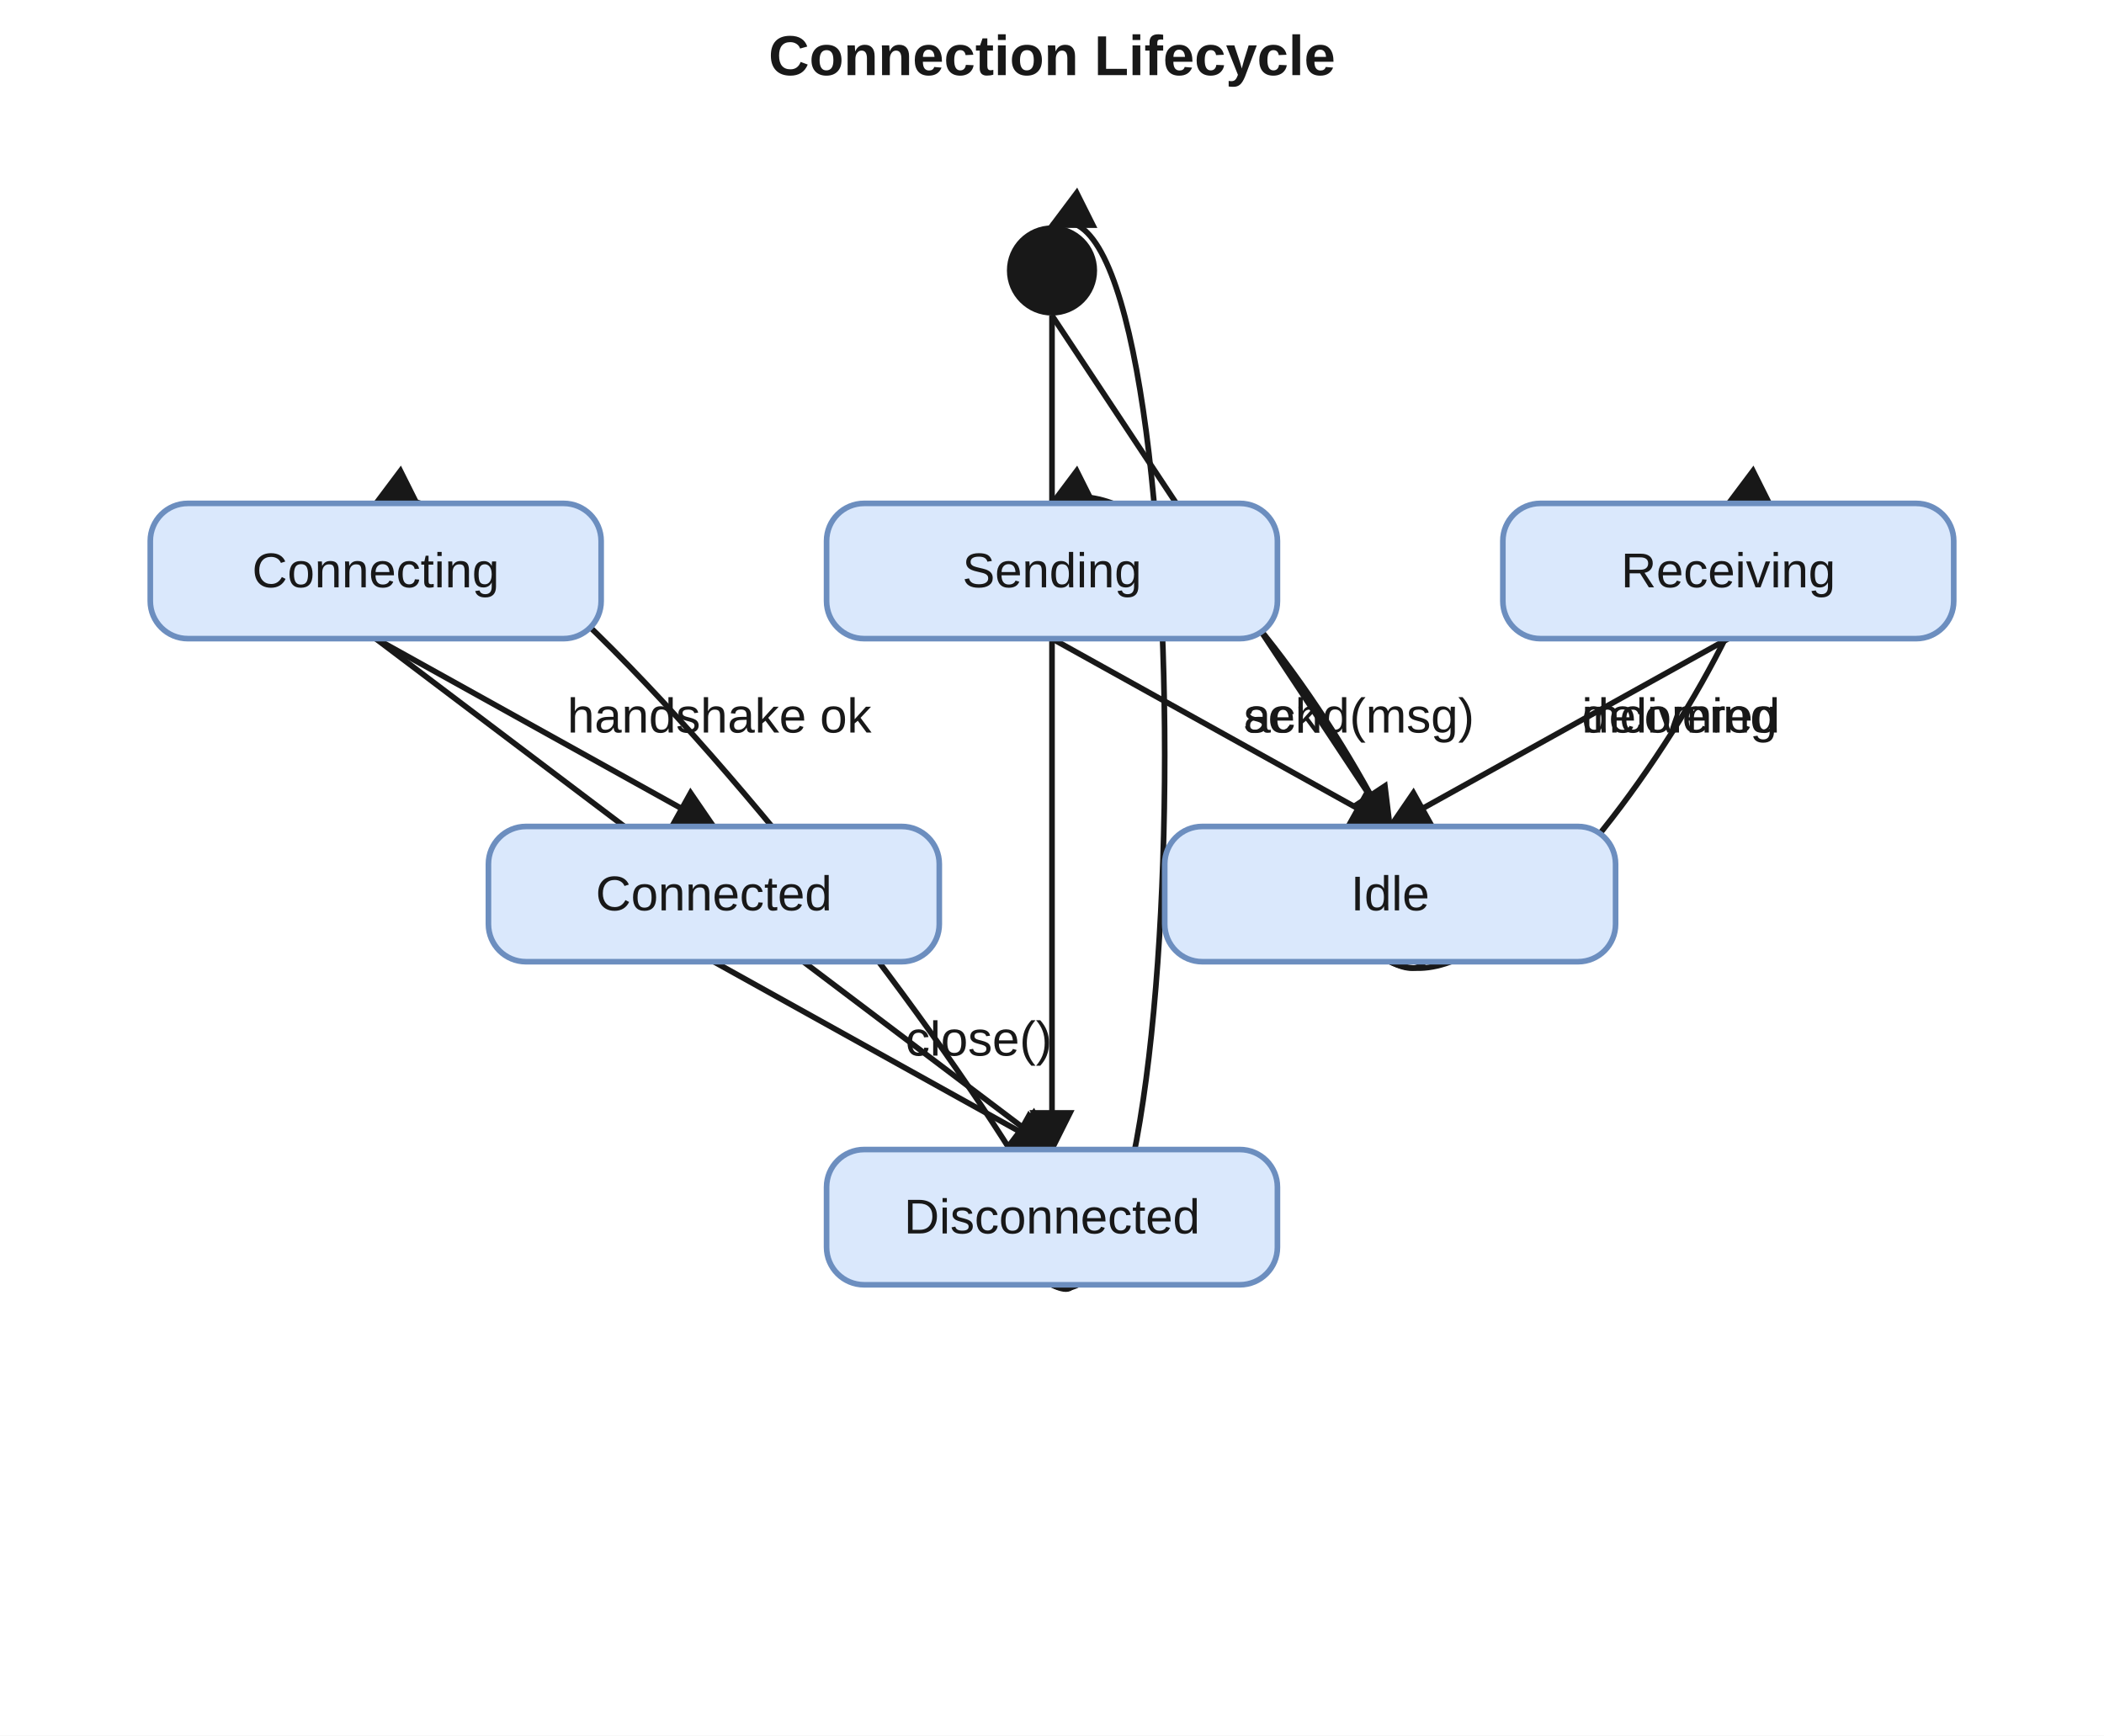
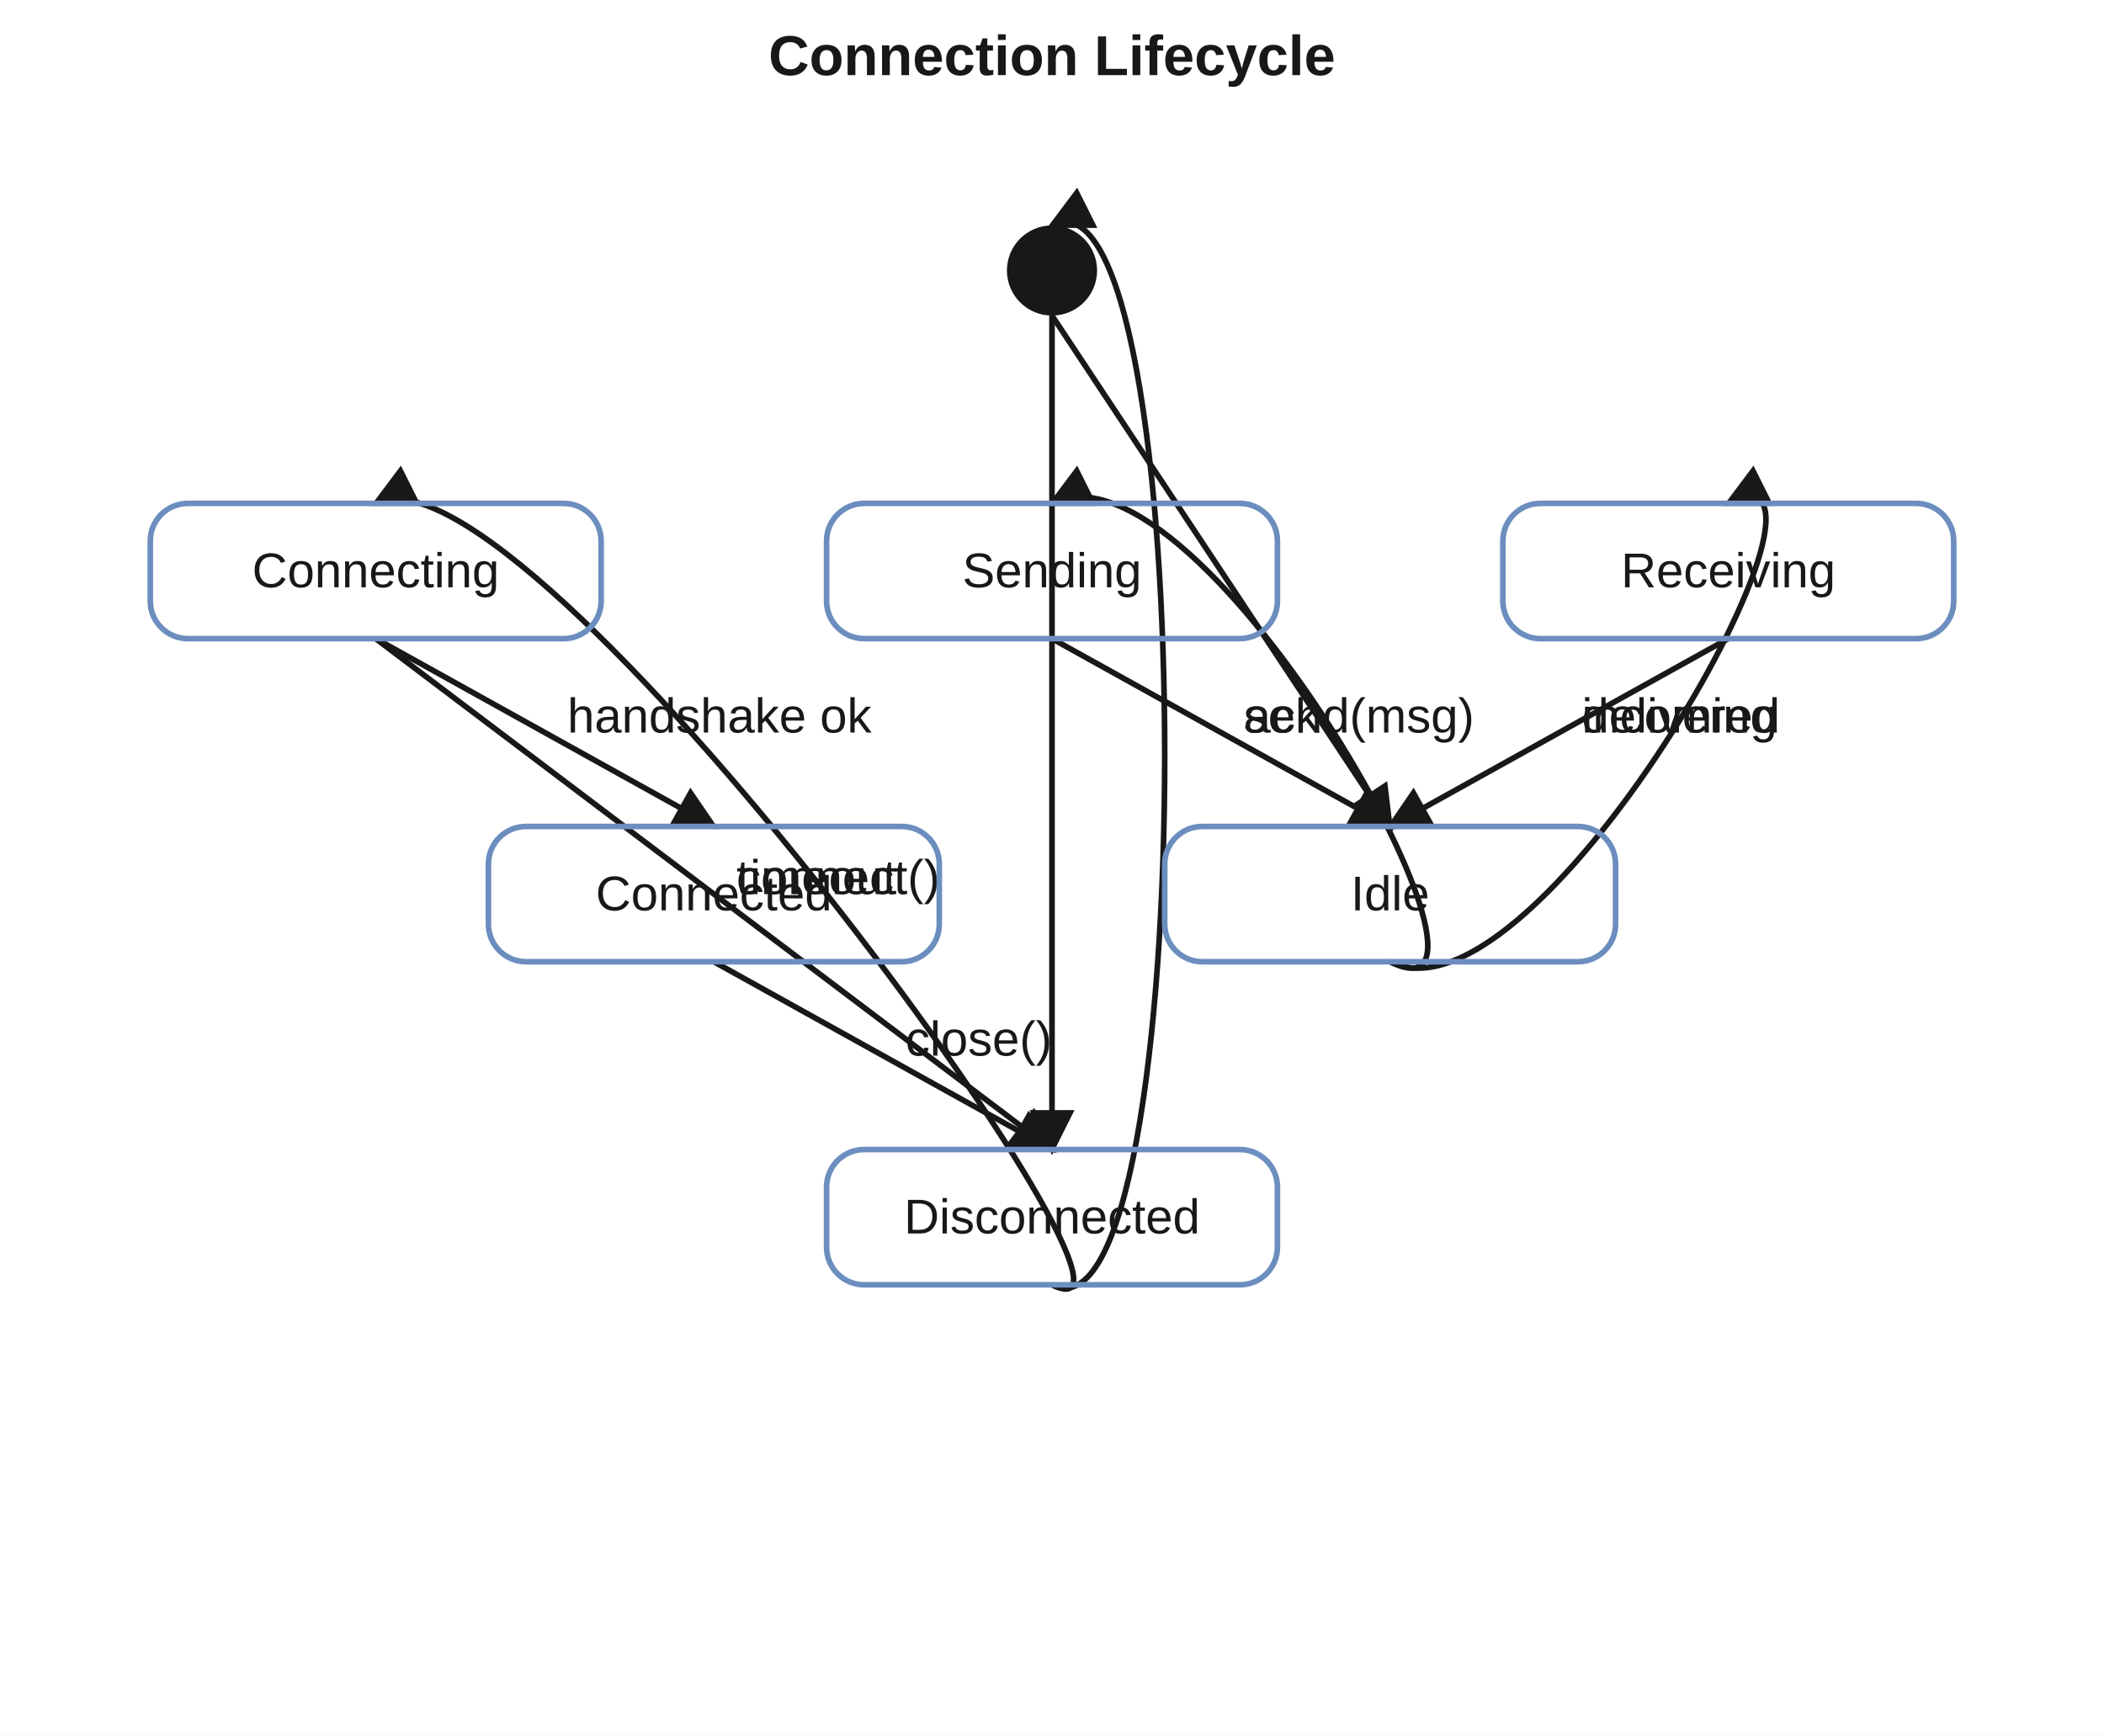
<svg xmlns="http://www.w3.org/2000/svg" height="462" viewBox="0 0 560 462" width="560">
  <defs>
    <marker id="state-arrow" markerHeight="8" markerWidth="8" orient="auto" refX="7" refY="4">
      <polygon fill="#181818" points="0 0, 8 4, 0 8" />
    </marker>
  </defs>
  <style>
text{font-family:"Liberation Sans",Helvetica,Arial,sans-serif;font-size:13px;fill:#181818}.participant-box{fill:#dae8fc;stroke:#6c8ebf;stroke-width:1.5}.lifeline{stroke:#6c8ebf;stroke-width:1;stroke-dasharray:6,4}.activation{fill:#cce0ff;stroke:#6c8ebf;stroke-width:1}.arrow{stroke:#181818;stroke-width:1.5;fill:none}.arrow-dashed{stroke:#181818;stroke-width:1.5;fill:none;stroke-dasharray:6,3}.note-box{fill:#ffffc0;stroke:#bbbb00;stroke-width:1}.divider-line{stroke:#888888;stroke-width:1.5;stroke-dasharray:8,3}.divider-label{font-weight:bold}.title{font-size:15px;font-weight:bold}.class-line{stroke:#181818;stroke-width:1.5;fill:none}.class-line-dashed{stroke:#181818;stroke-width:1.5;fill:none;stroke-dasharray:6,3}.bg{fill:#ffffff}@media (prefers-color-scheme:dark){text{fill:#e8e8e8}.bg{fill:#1e1e1e}.arrow,.class-line{stroke:#e8e8e8}.arrow-dashed,.class-line-dashed{stroke:#e8e8e8}.divider-line{stroke:#aaaaaa}}
</style>
  <rect class="bg" fill="#ffffff" height="100%" width="100%" />
  <text class="title" text-anchor="middle" x="280" y="20">
Connection Lifecycle
</text>
  <g>
    <line class="arrow" marker-end="url(#state-arrow)" x1="280" x2="280" y1="84" y2="306" />
  </g>
  <g>
    <path class="arrow" d="M280,342 C320,362 140,114 100,134" marker-end="url(#state-arrow)" />
    <text font-size="11" x="196" y="238">
connect()
</text>
  </g>
  <g>
    <line class="arrow" marker-end="url(#state-arrow)" x1="100" x2="190" y1="170" y2="220" />
    <text font-size="11" x="151" y="195">
handshake ok
</text>
  </g>
  <g>
    <line class="arrow" marker-end="url(#state-arrow)" x1="100" x2="280" y1="170" y2="306" />
    <text font-size="11" x="196" y="238">
timeout
</text>
  </g>
  <g>
    <line class="arrow" marker-end="url(#state-arrow)" x1="280" x2="370" y1="84" y2="220" />
  </g>
  <g>
    <path class="arrow" d="M370,256 C410,276 320,114 280,134" marker-end="url(#state-arrow)" />
    <text font-size="11" x="331" y="195">
send(msg)
</text>
  </g>
  <g>
    <line class="arrow" marker-end="url(#state-arrow)" x1="280" x2="370" y1="170" y2="220" />
    <text font-size="11" x="331" y="195">
ack
</text>
  </g>
  <g>
    <path class="arrow" d="M370,256 C410,276 500,114 460,134" marker-end="url(#state-arrow)" />
    <text font-size="11" x="421" y="195">
incoming
</text>
  </g>
  <g>
    <line class="arrow" marker-end="url(#state-arrow)" x1="460" x2="370" y1="170" y2="220" />
    <text font-size="11" x="421" y="195">
delivered
</text>
  </g>
  <g>
    <line class="arrow" marker-end="url(#state-arrow)" x1="190" x2="280" y1="256" y2="306" />
    <text font-size="11" x="241" y="281">
close()
</text>
  </g>
  <g>
    <path class="arrow" d="M280,342 C320,362 320,40 280,60" marker-end="url(#state-arrow)" />
  </g>
  <g>
    <circle cx="280" cy="72" fill="#181818" r="12" />
  </g>
  <g>
-     <rect fill="#dae8fc" height="36" rx="10" ry="10" stroke="#6c8ebf" stroke-width="1.5" width="120" x="220" y="306" />
+     <rect fill="none" height="36" rx="10" ry="10" stroke="#6c8ebf" stroke-width="1.5" width="120" x="220" y="306" />
    <text font-size="13" text-anchor="middle" x="280" y="328.333">
Disconnected
</text>
  </g>
  <g>
-     <rect fill="#dae8fc" height="36" rx="10" ry="10" stroke="#6c8ebf" stroke-width="1.5" width="120" x="40" y="134" />
+     <rect fill="none" height="36" rx="10" ry="10" stroke="#6c8ebf" stroke-width="1.5" width="120" x="40" y="134" />
    <text font-size="13" text-anchor="middle" x="100" y="156.333">
Connecting
</text>
  </g>
  <g>
-     <rect fill="#dae8fc" height="36" rx="10" ry="10" stroke="#6c8ebf" stroke-width="1.5" width="120" x="130" y="220" />
+     <rect fill="none" height="36" rx="10" ry="10" stroke="#6c8ebf" stroke-width="1.5" width="120" x="130" y="220" />
    <text font-size="13" text-anchor="middle" x="190" y="242.333">
Connected
</text>
  </g>
  <g>
-     <rect fill="#dae8fc" height="36" rx="10" ry="10" stroke="#6c8ebf" stroke-width="1.5" width="120" x="310" y="220" />
+     <rect fill="none" height="36" rx="10" ry="10" stroke="#6c8ebf" stroke-width="1.5" width="120" x="310" y="220" />
    <text font-size="13" text-anchor="middle" x="370" y="242.333">
Idle
</text>
  </g>
  <g>
-     <rect fill="#dae8fc" height="36" rx="10" ry="10" stroke="#6c8ebf" stroke-width="1.5" width="120" x="220" y="134" />
+     <rect fill="none" height="36" rx="10" ry="10" stroke="#6c8ebf" stroke-width="1.5" width="120" x="220" y="134" />
    <text font-size="13" text-anchor="middle" x="280" y="156.333">
Sending
</text>
  </g>
  <g>
-     <rect fill="#dae8fc" height="36" rx="10" ry="10" stroke="#6c8ebf" stroke-width="1.5" width="120" x="400" y="134" />
+     <rect fill="none" height="36" rx="10" ry="10" stroke="#6c8ebf" stroke-width="1.5" width="120" x="400" y="134" />
    <text font-size="13" text-anchor="middle" x="460" y="156.333">
Receiving
</text>
  </g>
</svg>
